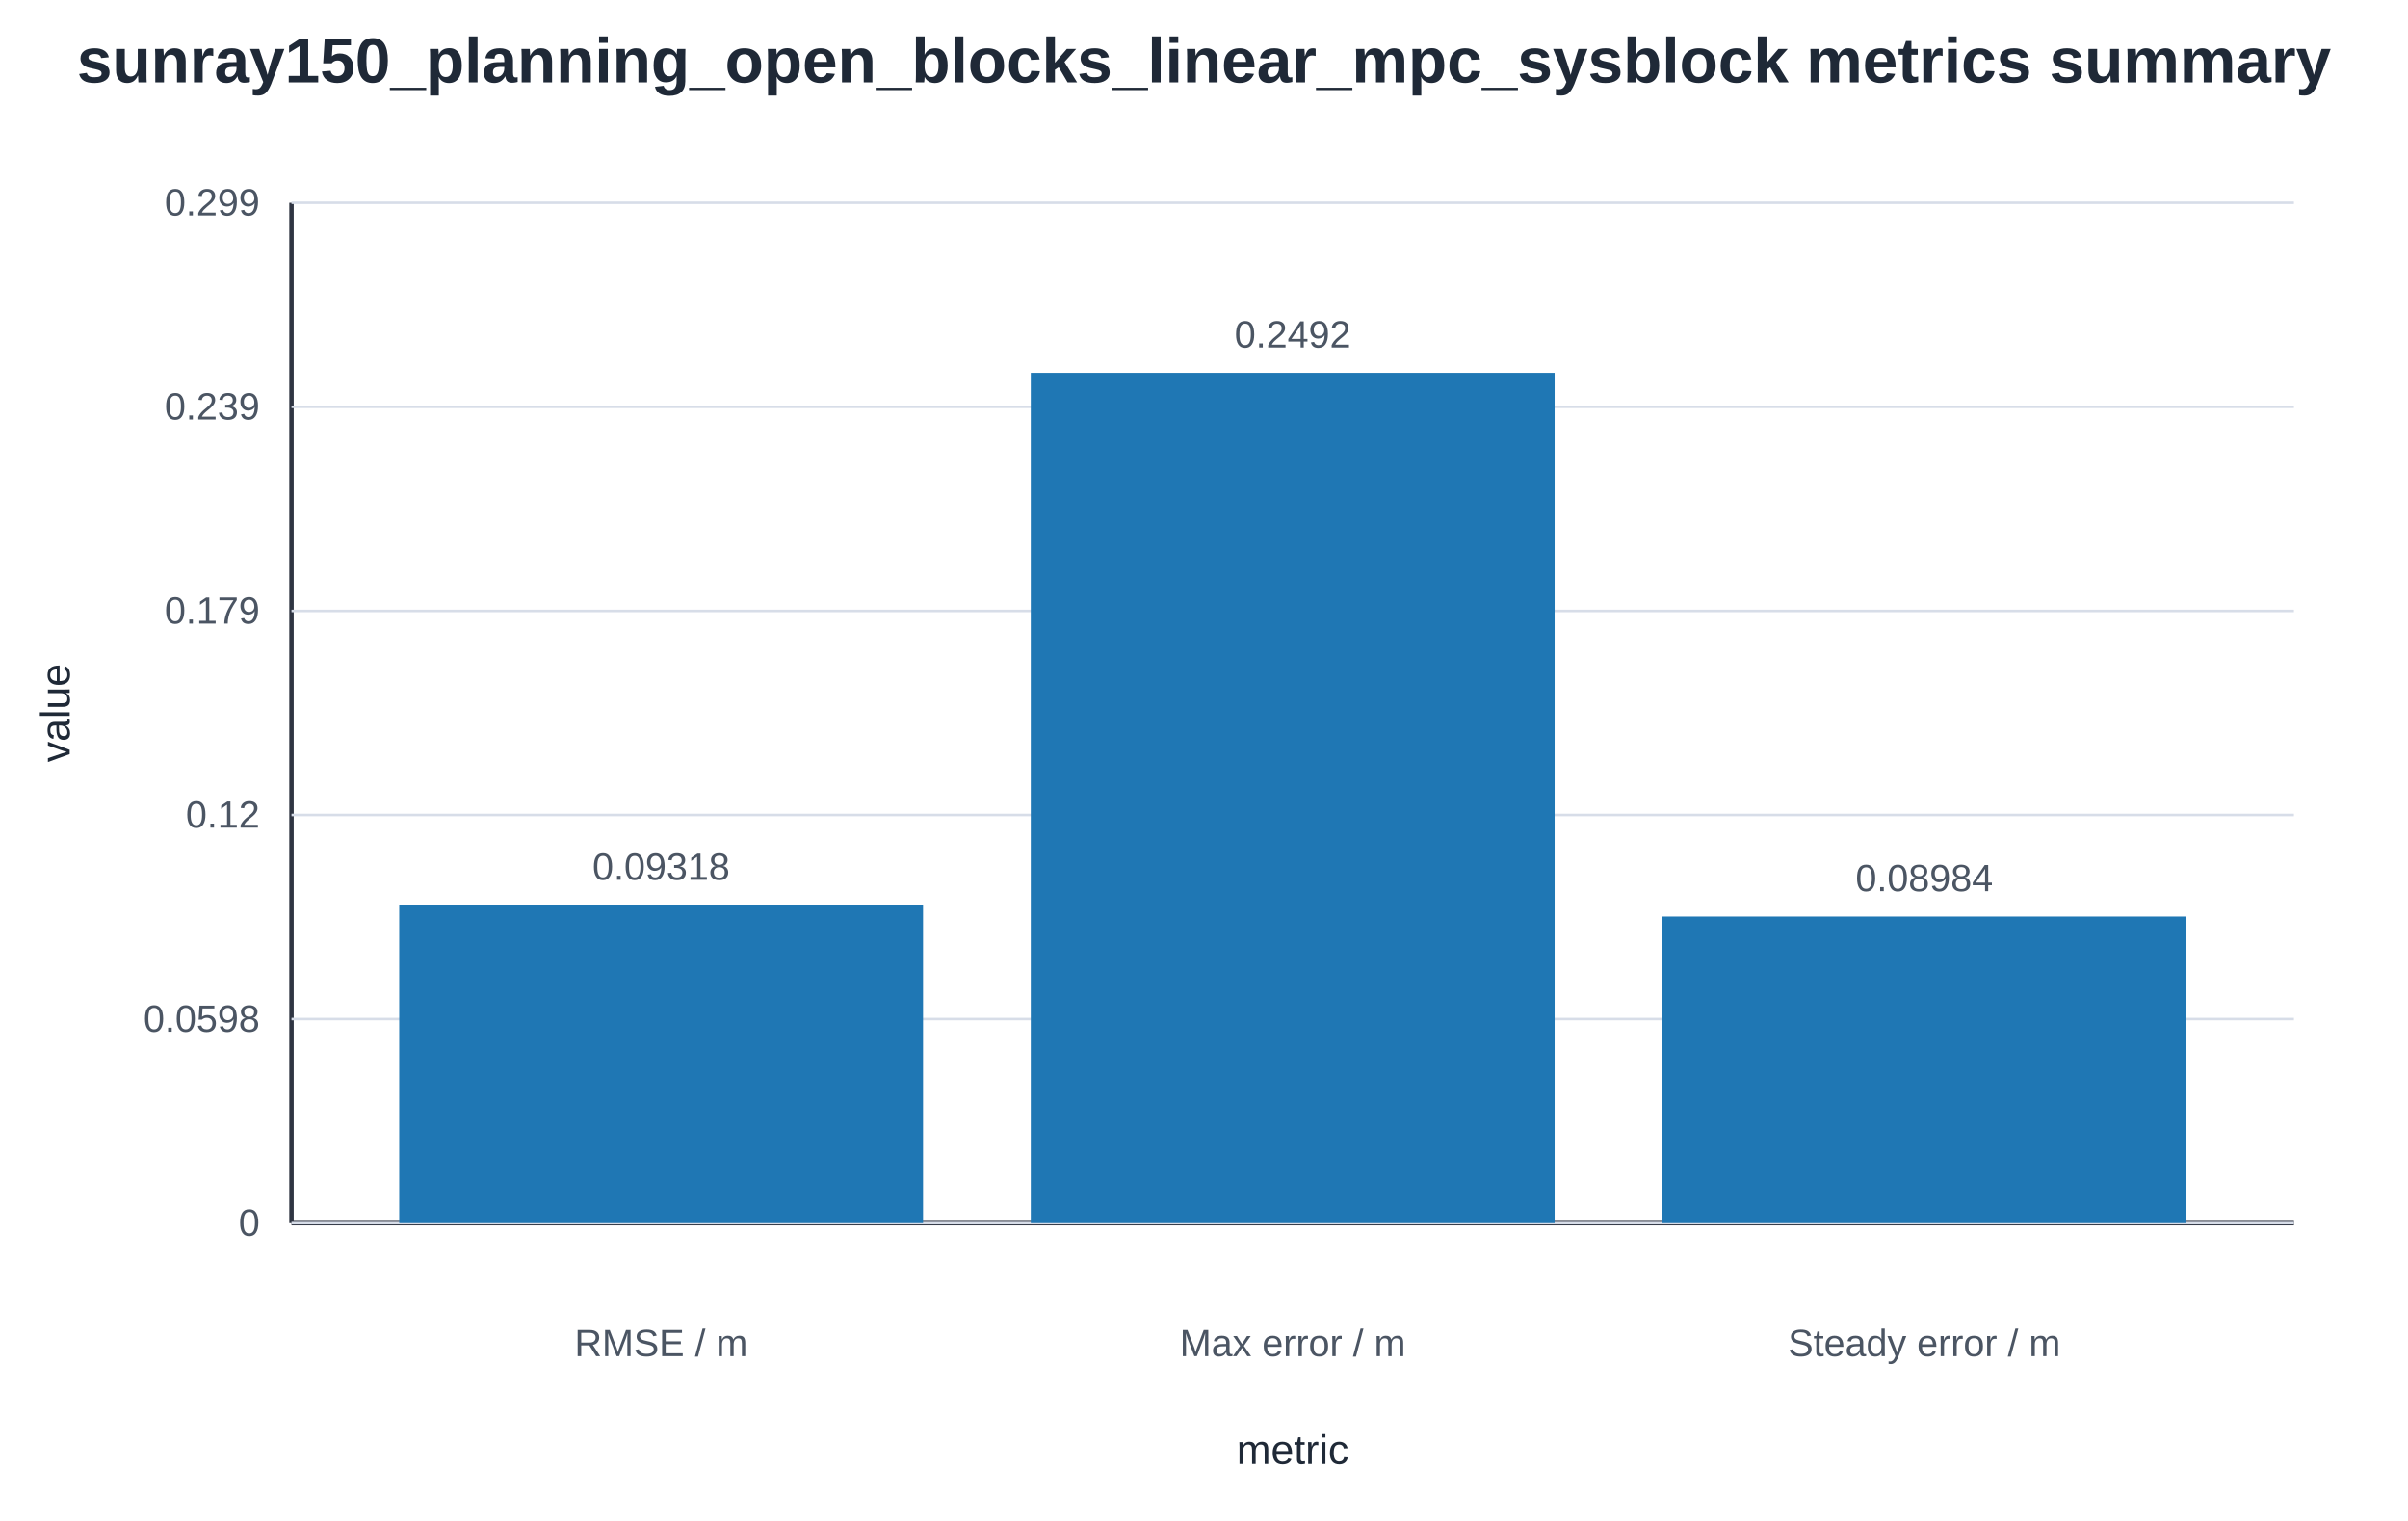
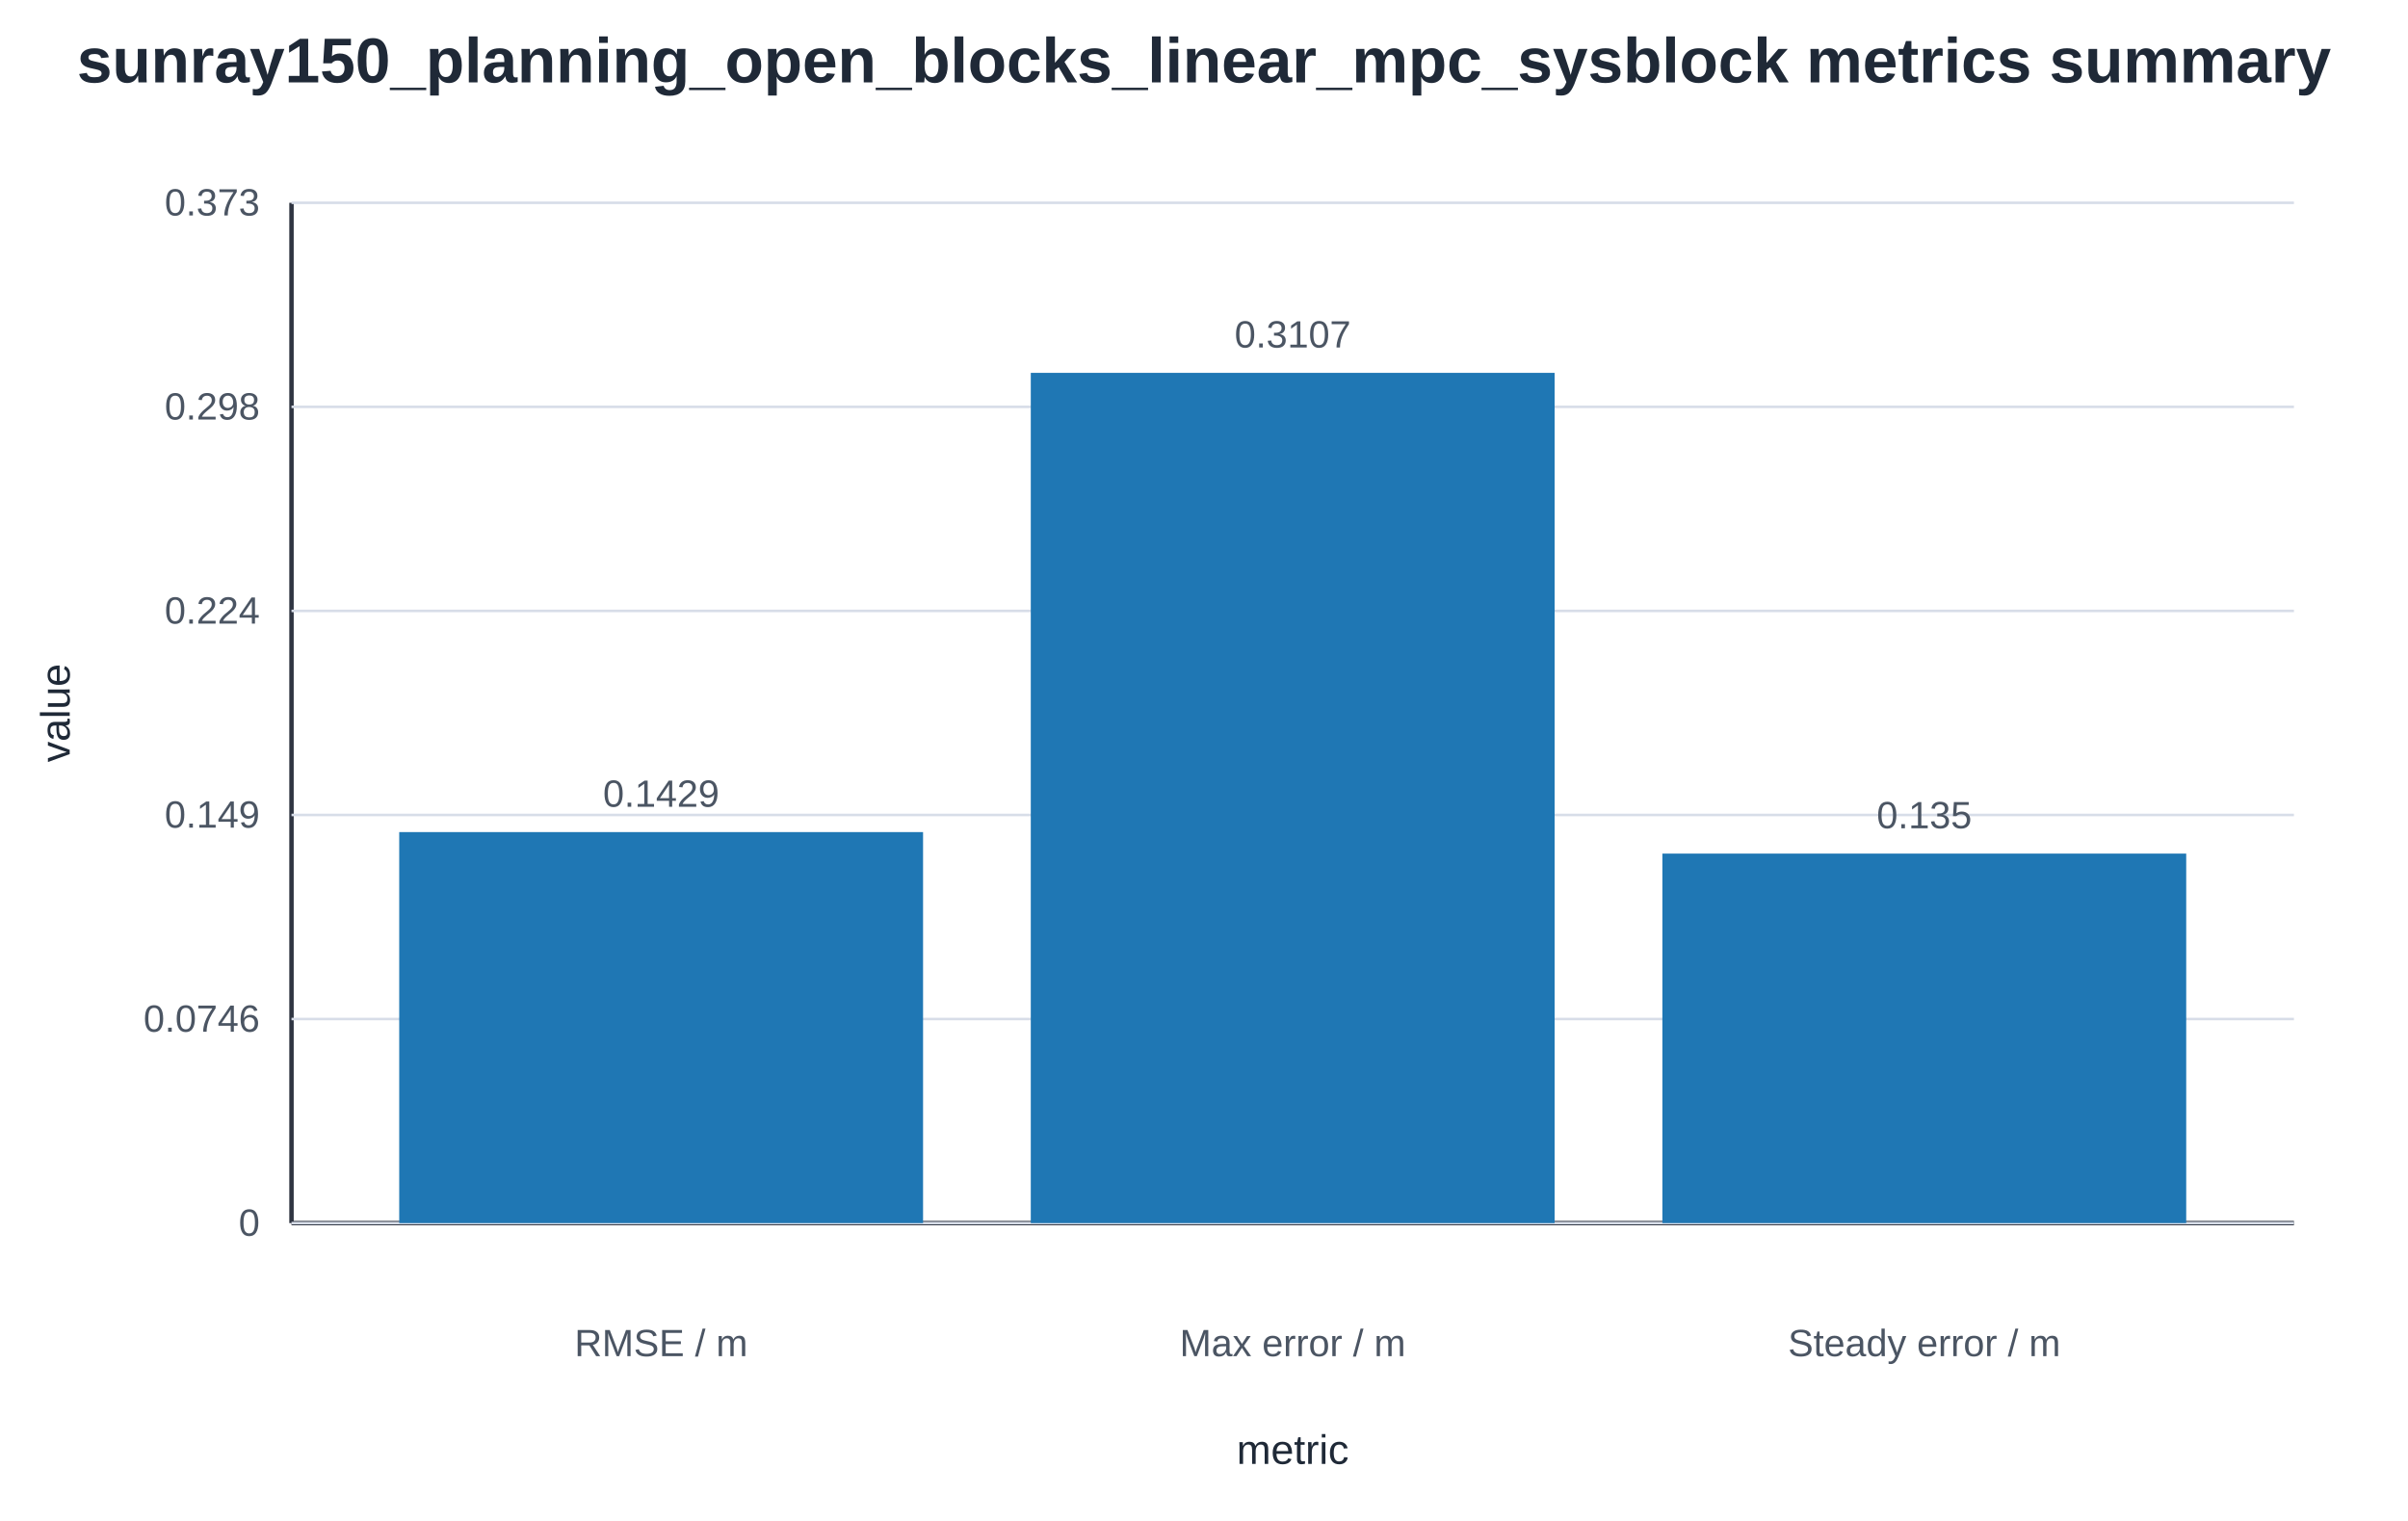
<svg xmlns="http://www.w3.org/2000/svg" width="760" height="480" viewBox="0 0 760 480">
  <style>
text { font-family: Arial, 'Microsoft YaHei', sans-serif; fill: #1f2937; }
.title { font-size: 20px; font-weight: 700; }
.label { font-size: 13px; }
.tick { font-size: 12px; fill: #4b5563; }
.legend { font-size: 13px; fill: #374151; }
</style>
  <rect x="0" y="0" width="100%" height="100%" fill="#ffffff" />
  <text x="380.00" y="26" text-anchor="middle" class="title">sunray150_planning_open_blocks_linear_mpc_sysblock metrics summary</text>
  <line x1="92" y1="386" x2="724" y2="386" stroke="#2f3542" stroke-width="1.4" />
  <line x1="92" y1="64" x2="92" y2="386" stroke="#2f3542" stroke-width="1.4" />
  <line x1="92" y1="64.00" x2="724" y2="64.00" stroke="#d7dde8" stroke-width="0.8" />
-   <text x="82" y="68.00" text-anchor="end" class="tick">0.299</text>
+   <text x="82" y="68.00" text-anchor="end" class="tick">0.373</text>
  <line x1="92" y1="128.40" x2="724" y2="128.40" stroke="#d7dde8" stroke-width="0.8" />
-   <text x="82" y="132.40" text-anchor="end" class="tick">0.239</text>
+   <text x="82" y="132.40" text-anchor="end" class="tick">0.298</text>
  <line x1="92" y1="192.80" x2="724" y2="192.80" stroke="#d7dde8" stroke-width="0.8" />
-   <text x="82" y="196.80" text-anchor="end" class="tick">0.179</text>
+   <text x="82" y="196.80" text-anchor="end" class="tick">0.224</text>
  <line x1="92" y1="257.20" x2="724" y2="257.20" stroke="#d7dde8" stroke-width="0.8" />
-   <text x="82" y="261.20" text-anchor="end" class="tick">0.12</text>
+   <text x="82" y="261.20" text-anchor="end" class="tick">0.149</text>
  <line x1="92" y1="321.60" x2="724" y2="321.60" stroke="#d7dde8" stroke-width="0.8" />
-   <text x="82" y="325.60" text-anchor="end" class="tick">0.0598</text>
+   <text x="82" y="325.60" text-anchor="end" class="tick">0.0746</text>
  <line x1="92" y1="386.00" x2="724" y2="386.00" stroke="#d7dde8" stroke-width="0.8" />
  <text x="82" y="390.00" text-anchor="end" class="tick">0</text>
  <text x="408.00" y="462" text-anchor="middle" class="label">metric</text>
  <text x="22" y="225.00" text-anchor="middle" class="label" transform="rotate(-90 22 225.00)">value</text>
-   <rect x="126.00" y="285.65" width="165.33" height="100.35" fill="#1f77b4" />
+   <rect x="126.00" y="262.60" width="165.33" height="123.40" fill="#1f77b4" />
  <text x="208.67" y="428" text-anchor="middle" class="tick">RMSE / m</text>
-   <text x="208.67" y="277.65" text-anchor="middle" class="tick">0.09318</text>
+   <text x="208.67" y="254.60" text-anchor="middle" class="tick">0.1429</text>
  <rect x="325.33" y="117.67" width="165.33" height="268.33" fill="#1f77b4" />
  <text x="408.00" y="428" text-anchor="middle" class="tick">Max error / m</text>
-   <text x="408.00" y="109.67" text-anchor="middle" class="tick">0.2492</text>
-   <rect x="524.67" y="289.25" width="165.33" height="96.75" fill="#1f77b4" />
+   <text x="408.00" y="109.67" text-anchor="middle" class="tick">0.3107</text>
+   <rect x="524.67" y="269.39" width="165.33" height="116.61" fill="#1f77b4" />
  <text x="607.33" y="428" text-anchor="middle" class="tick">Steady error / m</text>
-   <text x="607.33" y="281.25" text-anchor="middle" class="tick">0.08984</text>
+   <text x="607.33" y="261.39" text-anchor="middle" class="tick">0.135</text>
</svg>
